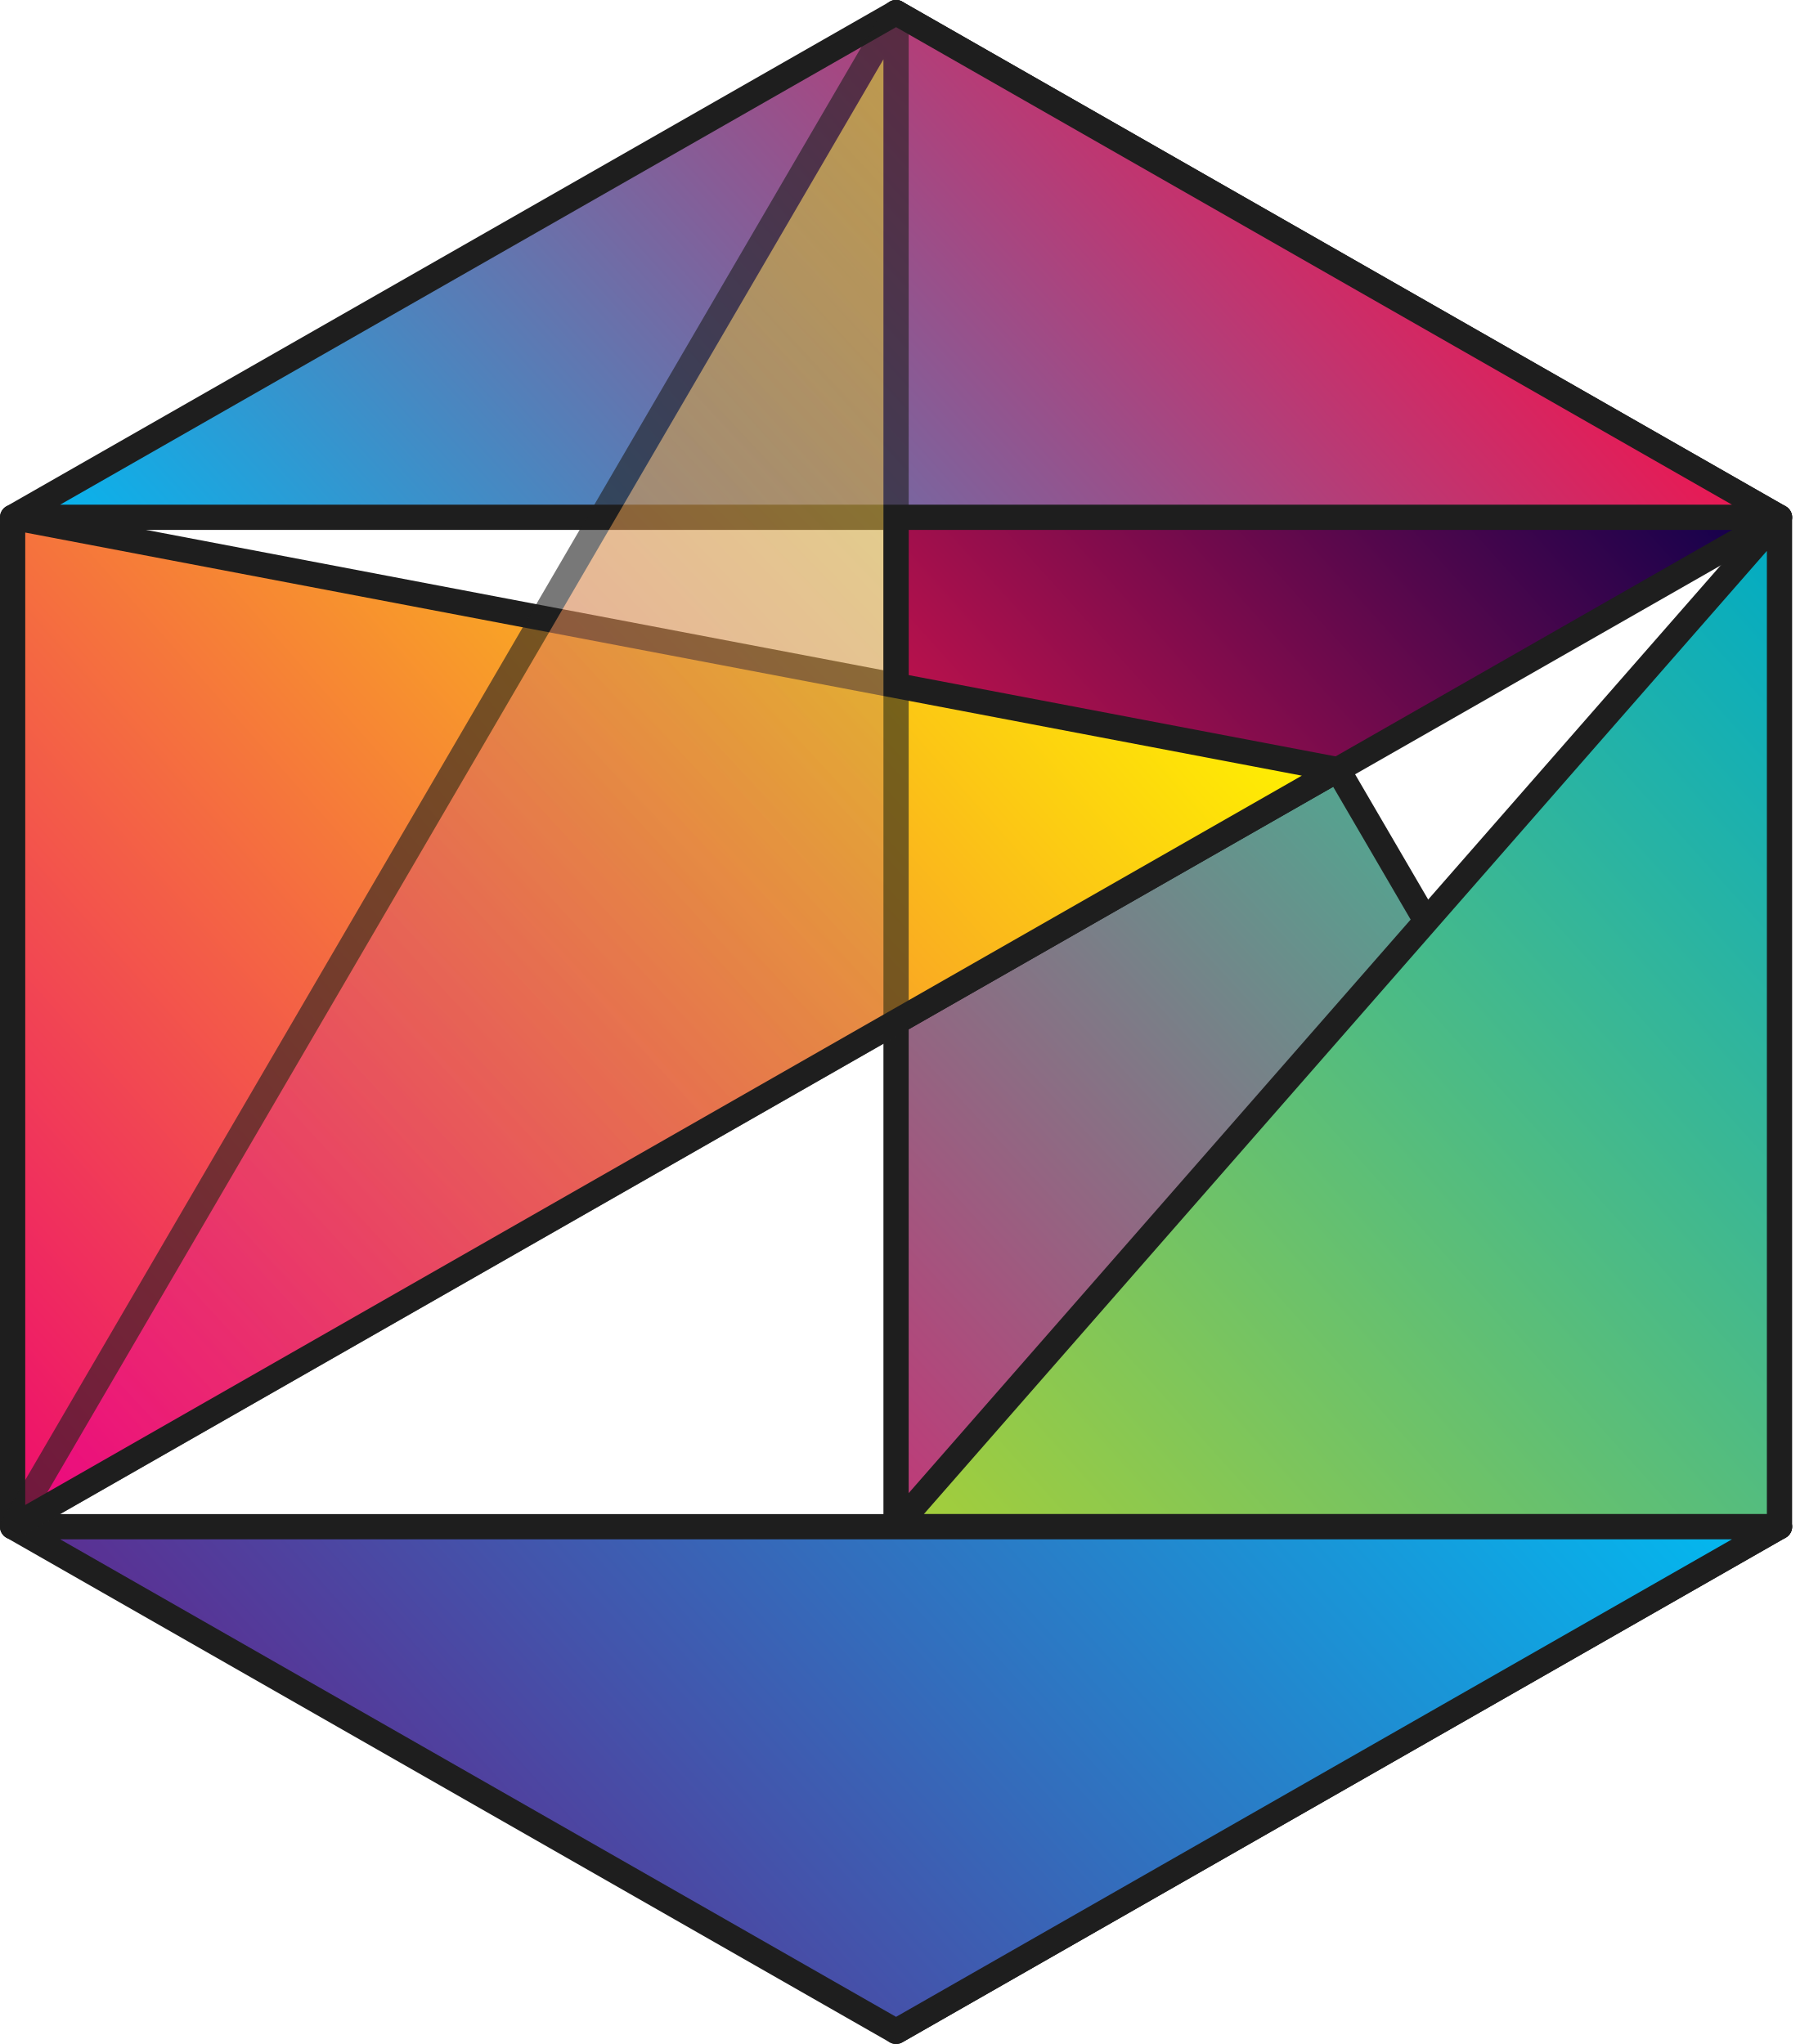
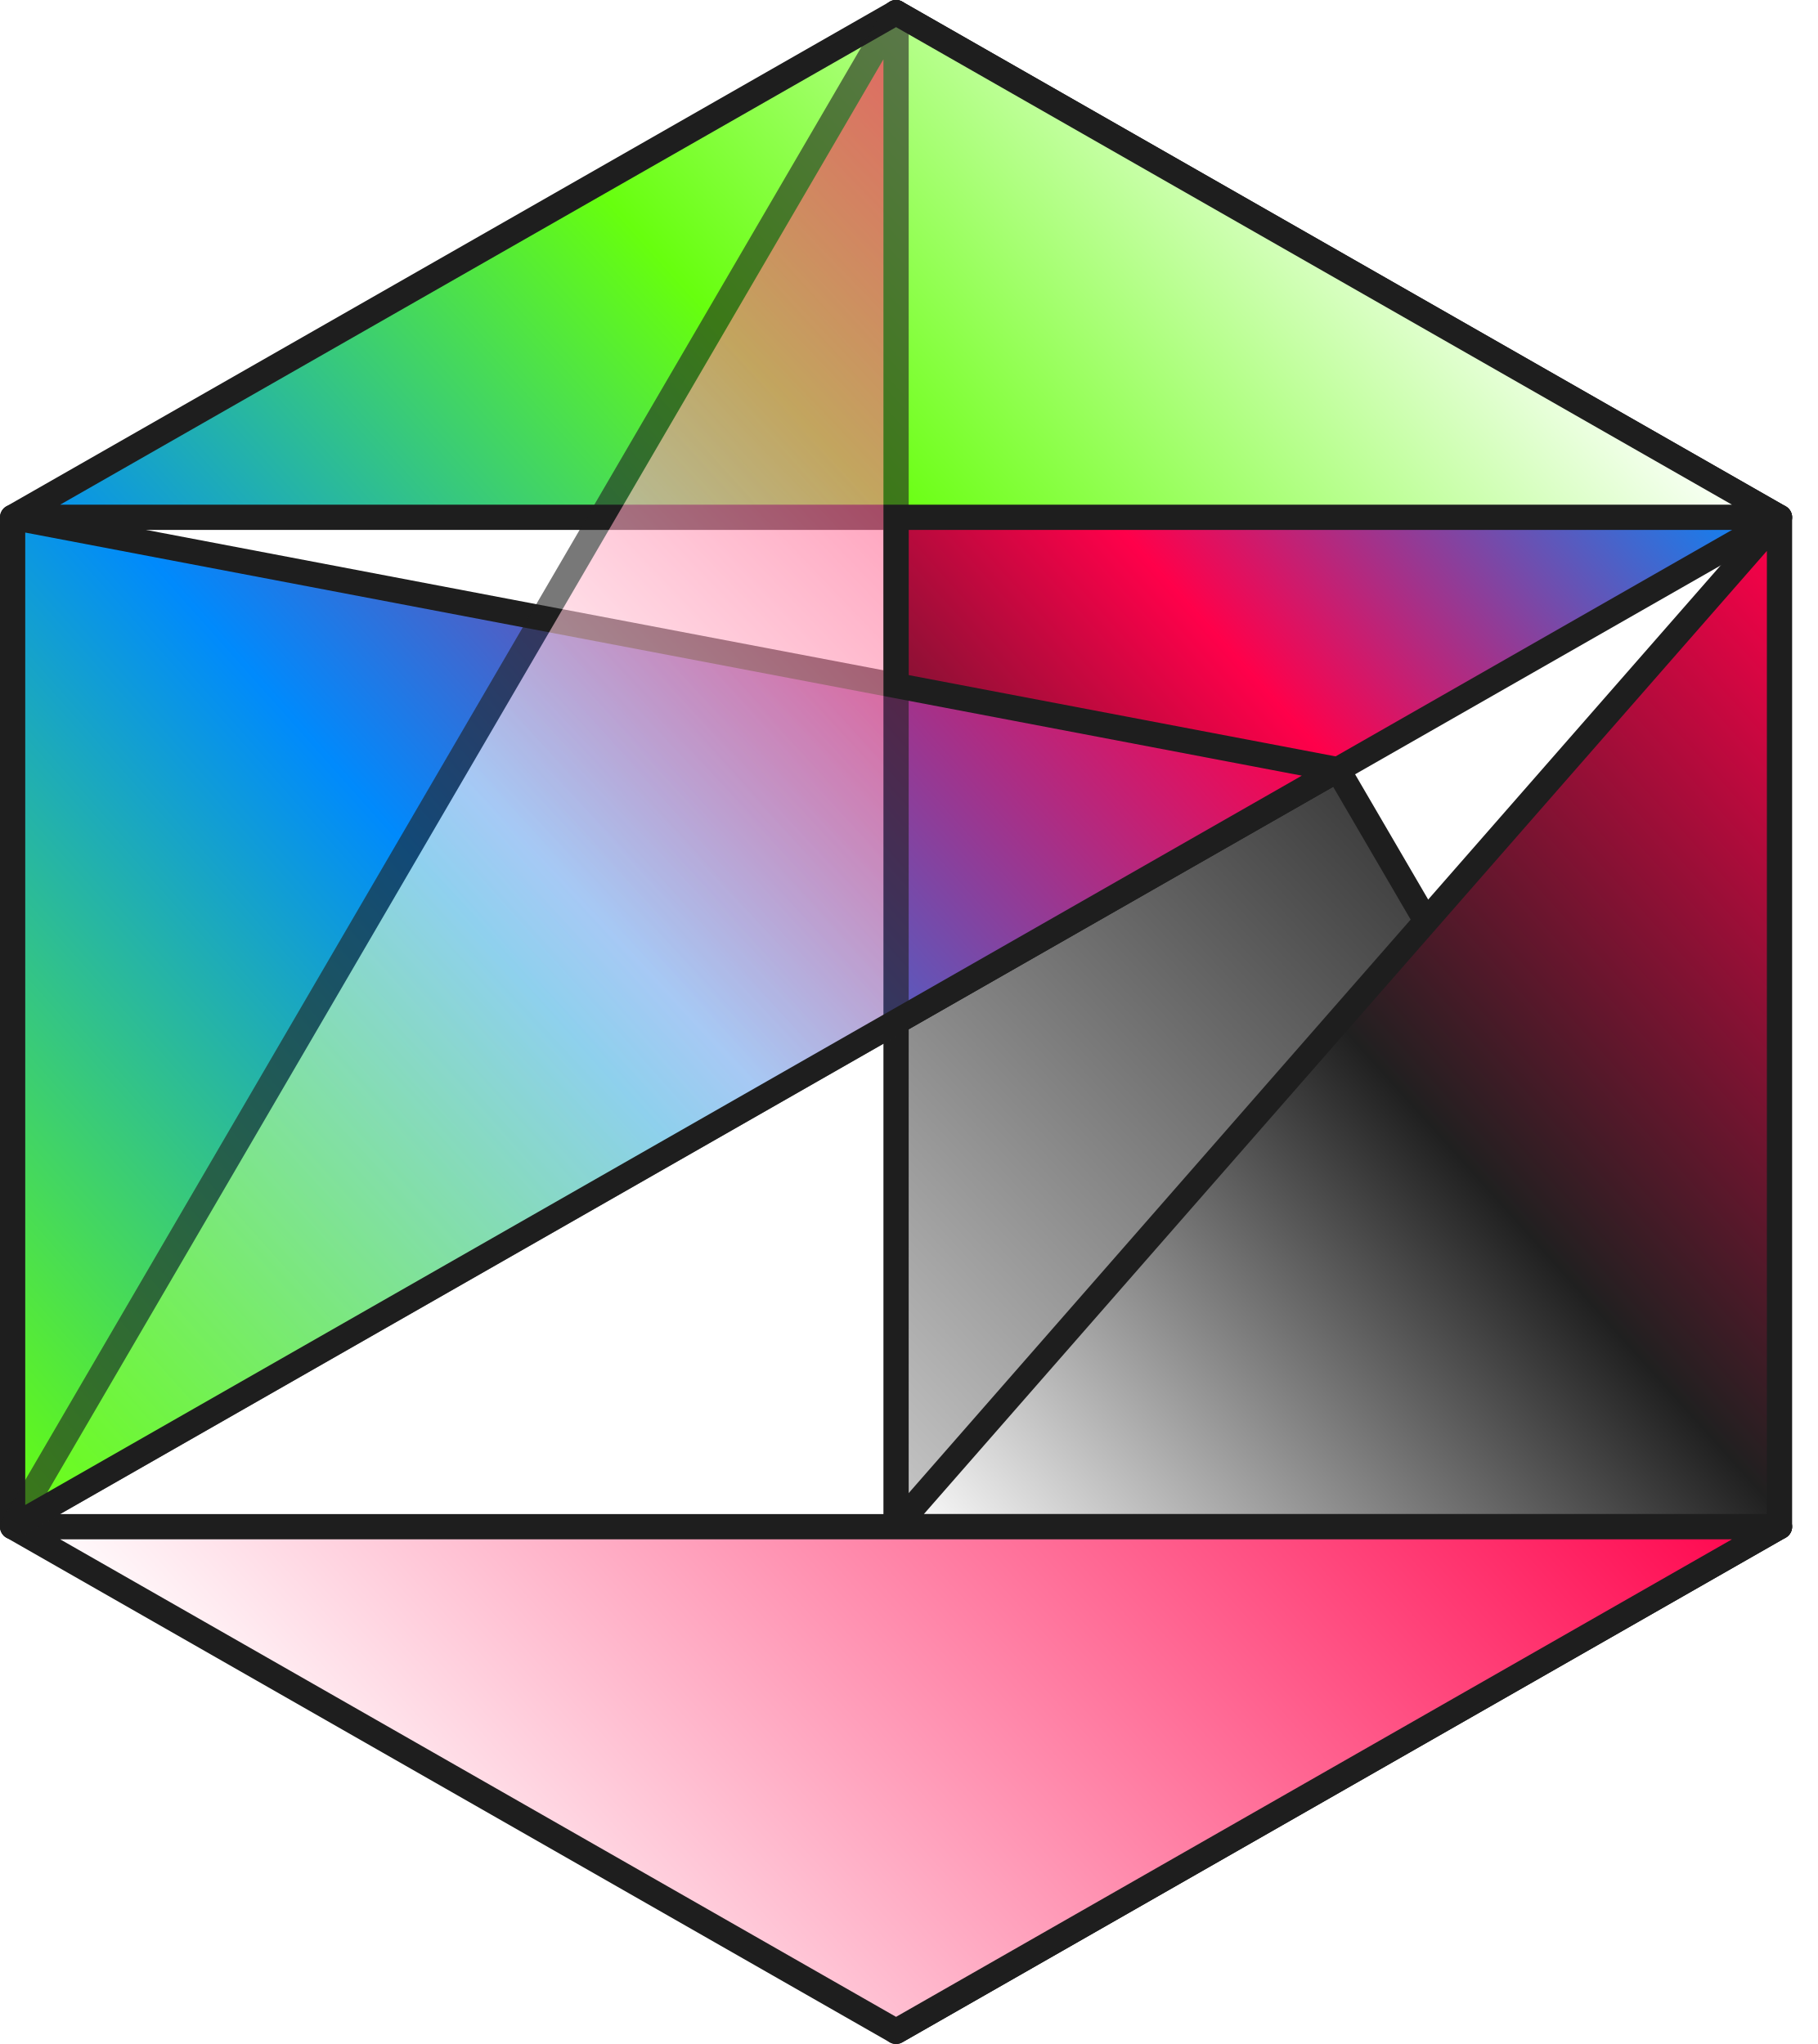
<svg xmlns="http://www.w3.org/2000/svg" width="100%" height="100%" viewBox="0 0 72 81" version="1.1" xml:space="preserve" style="fill-rule:evenodd;clip-rule:evenodd;stroke-linecap:round;stroke-linejoin:round;stroke-miterlimit:10;">
  <g transform="matrix(1,0,0,1,-0.5,-0.5)">
    <g transform="matrix(1,0,0,1,-4.50006,-4.5)">
      <path d="M40.5,5.5L40.5,85.5L75.5,65.5L40.5,5.5Z" style="fill:url(#_Linear1);fill-rule:nonzero;stroke:rgb(30,30,30);stroke-width:1px;" />
      <path d="M40.5,45.5L40.5,5.5L75.5,25.5L40.5,45.5Z" style="fill:url(#_Linear2);fill-rule:nonzero;stroke:rgb(30,30,30);stroke-width:1px;" />
      <path d="M5.5,25.5L58,35.5L5.5,65.5L5.5,25.5Z" style="fill:url(#_Linear3);fill-rule:nonzero;stroke:rgb(30,30,30);stroke-width:1px;" />
      <path d="M75.5,25.5L40.5,65.5L75.5,65.5L75.5,25.5Z" style="fill:url(#_Linear4);fill-rule:nonzero;stroke:rgb(30,30,30);stroke-width:1px;" />
      <path d="M40.5,5.5L5.5,25.5L75.5,25.5L40.5,5.5Z" style="fill:url(#_Linear5);fill-rule:nonzero;stroke:rgb(30,30,30);stroke-width:1px;" />
      <path d="M40.5,85.5L5.5,65.5L75.5,65.5L40.5,85.5Z" style="fill:url(#_Linear6);fill-rule:nonzero;stroke:rgb(30,30,30);stroke-width:1px;" />
      <path d="M40.5,5.5L40.5,45.5L5.5,65.5Z" style="fill:url(#_Linear7);fill-rule:nonzero;stroke:rgb(30,30,30);stroke-width:1px;opacity:0.6;" />
    </g>
  </g>
  <defs>
    <linearGradient id="_Linear1" x1="0" y1="0" x2="1" y2="0" gradientUnits="userSpaceOnUse" gradientTransform="matrix(39.7809,-35.8189,35.8189,39.7809,23.4724,66.5889)">
-       <stop offset="0" style="stop-color:rgb(237,12,110);stop-opacity:1" />
-       <stop offset="1" style="stop-color:rgb(61,187,149);stop-opacity:1" />
+       <stop offset="0" stop-color="#FFFFFF" />
+       <stop offset="1" stop-color="#202020" />
    </linearGradient>
    <linearGradient id="_Linear2" x1="0" y1="0" x2="1" y2="0" gradientUnits="userSpaceOnUse" gradientTransform="matrix(29.2745,-26.3588,26.3588,29.2745,33.4176,37.6341)">
-       <stop offset="0" style="stop-color:rgb(237,23,76);stop-opacity:1" />
-       <stop offset="1" style="stop-color:rgb(13,0,76);stop-opacity:1" />
+       <stop offset="0" stop-color="#202020" />
+       <stop offset="0.5" stop-color="#FF004A" />
+       <stop offset="1" stop-color="#008AFC" />
    </linearGradient>
    <linearGradient id="_Linear3" x1="0" y1="0" x2="1" y2="0" gradientUnits="userSpaceOnUse" gradientTransform="matrix(43.91172,-39.5383,39.5383,43.91172,-0.151021,59.2241)">
-       <stop offset="0" style="stop-color:rgb(237,12,110);stop-opacity:1" />
-       <stop offset="1" style="stop-color:rgb(255,242,0);stop-opacity:1" />
+       <stop offset="0" stop-color="#67FF0E" />
+       <stop offset="0.5" stop-color="#008AFC" />
+       <stop offset="1" stop-color="#FF004A" />
    </linearGradient>
    <linearGradient id="_Linear4" x1="0" y1="0" x2="1" y2="0" gradientUnits="userSpaceOnUse" gradientTransform="matrix(39.2197,-35.3136,35.3136,39.2197,46.2256,71.8591)">
-       <stop offset="0" style="stop-color:rgb(166,206,57);stop-opacity:1" />
-       <stop offset="1" style="stop-color:rgb(0,171,197);stop-opacity:1" />
+       <stop offset="0" stop-color="#FFFFFF" />
+       <stop offset="0.5" stop-color="#202020" />
+       <stop offset="1" stop-color="#FF004A" />
    </linearGradient>
    <linearGradient id="_Linear5" x1="0" y1="0" x2="1" y2="0" gradientUnits="userSpaceOnUse" gradientTransform="matrix(38.6585,-34.80824,34.80824,38.6585,21.1708,42.9041)">
-       <stop offset="0" style="stop-color:rgb(0,185,242);stop-opacity:1" />
-       <stop offset="1" style="stop-color:rgb(237,22,81);stop-opacity:1" />
+       <stop offset="0" stop-color="#008AFC" />
+       <stop offset="0.5" stop-color="#67FF0E" />
+       <stop offset="1" stop-color="#FFFFFF" />
    </linearGradient>
    <linearGradient id="_Linear6" x1="0" y1="0" x2="1" y2="0" gradientUnits="userSpaceOnUse" gradientTransform="matrix(38.6585,-34.8082,34.8082,38.6585,21.1708,82.9041)">
-       <stop offset="0" style="stop-color:rgb(92,45,145);stop-opacity:1" />
-       <stop offset="1" style="stop-color:rgb(0,189,242);stop-opacity:1" />
+       <stop offset="0" stop-color="#FFFFFF" />
+       <stop offset="1" stop-color="#FF004A" />
    </linearGradient>
    <linearGradient id="_Linear7" x1="0" y1="0" x2="1" y2="0" gradientUnits="userSpaceOnUse" gradientTransform="matrix(-48.7071,45.2437,-45.2437,-48.7071,23.8076,-12.4702)">
-       <stop offset="0" style="stop-color:rgb(201,216,44);stop-opacity:1" />
-       <stop offset="1" style="stop-color:rgb(236,0,141);stop-opacity:1" />
+       <stop offset="0" stop-color="#FF004A" />
+       <stop offset="0.5" stop-color="#FFFFFF" />
+       <stop offset="1" stop-color="#67FF0E" />
    </linearGradient>
  </defs>
</svg>
